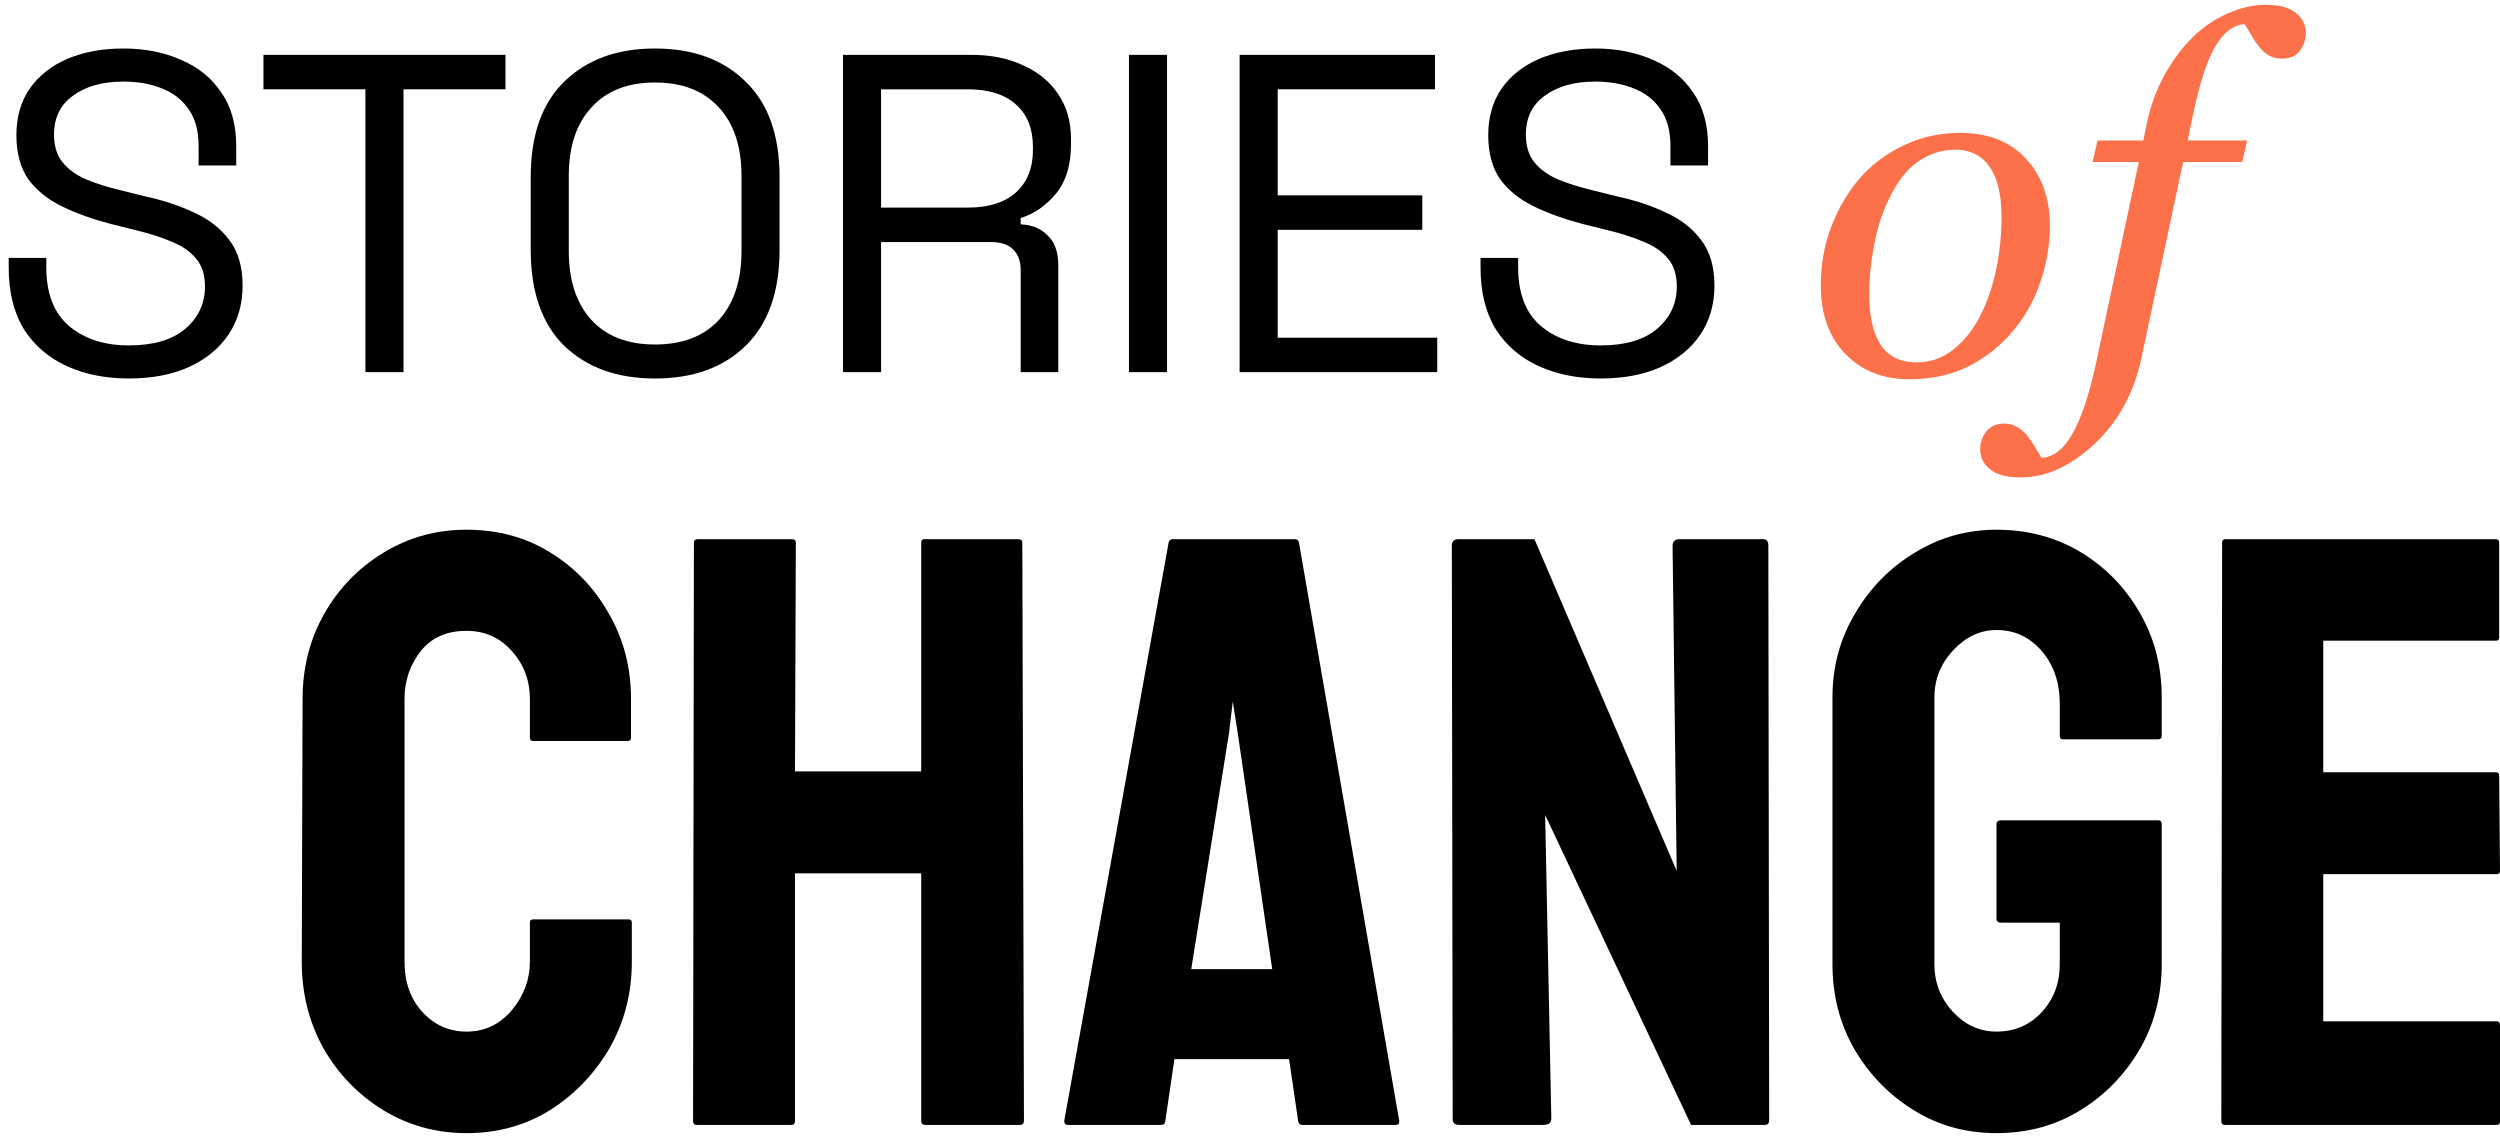
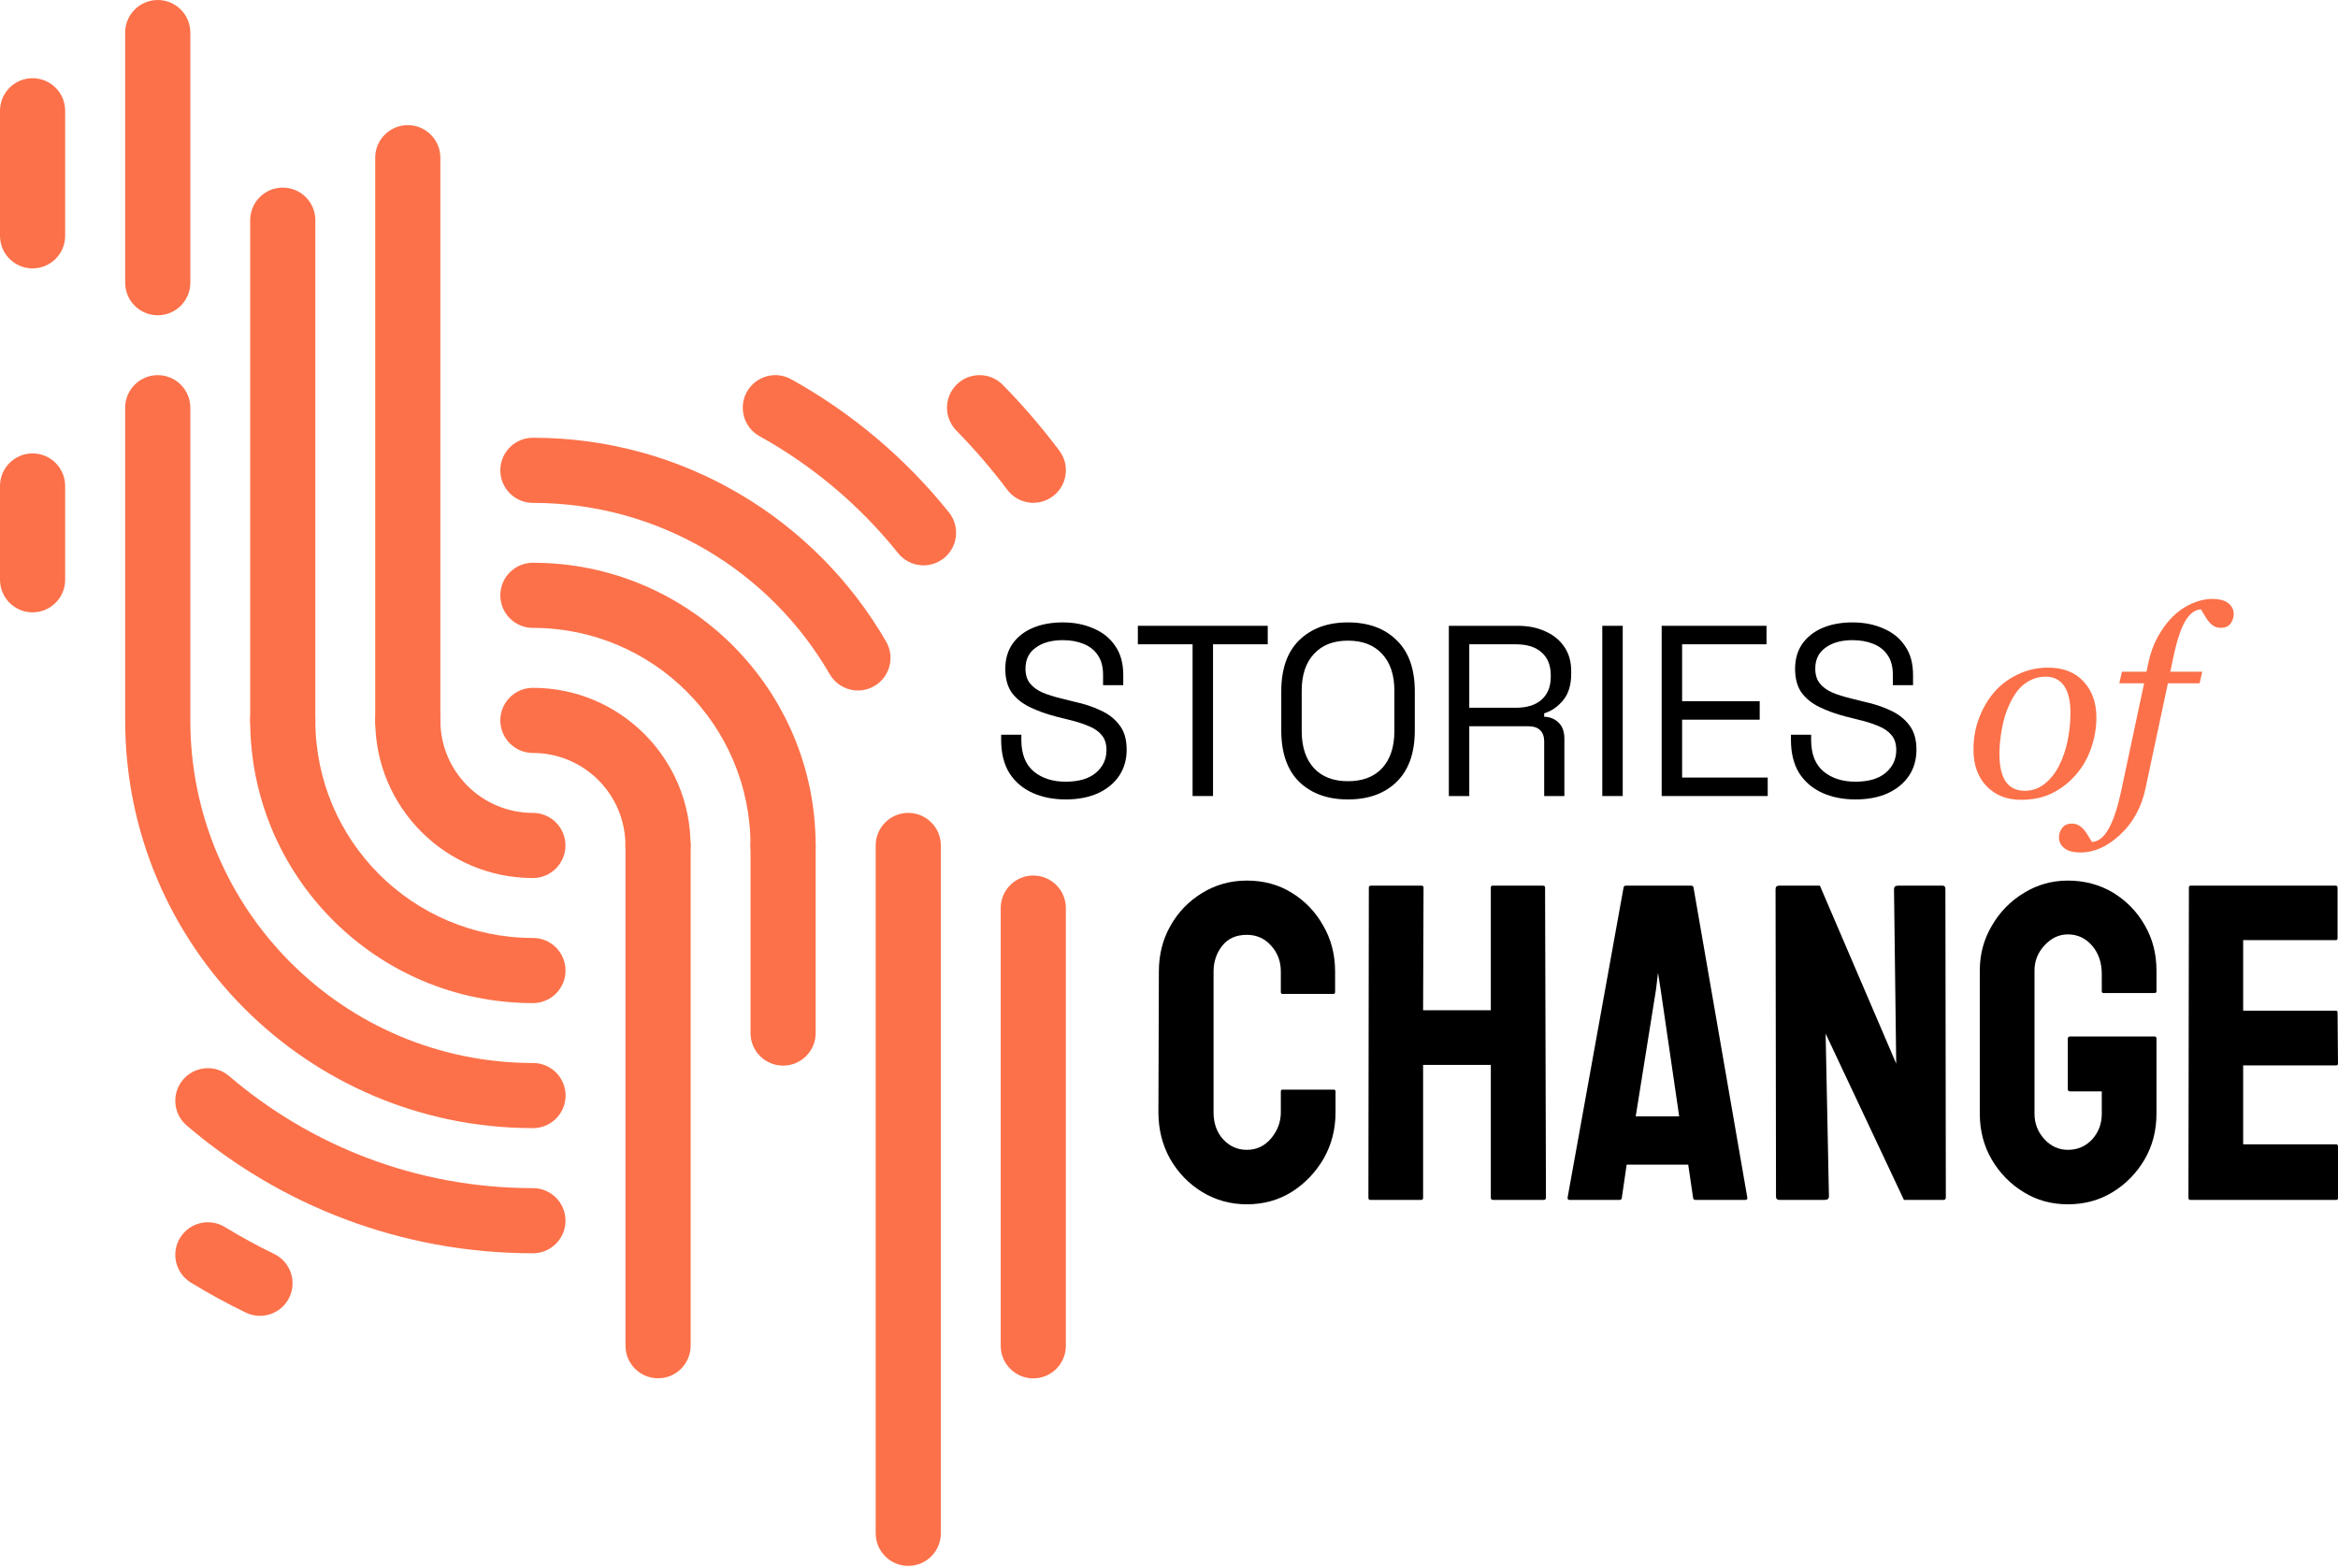
- <svg xmlns="http://www.w3.org/2000/svg" width="179" height="82" viewBox="0 0 179 82" fill="none">
-   <path d="M33.408 81.132C31.23 81.132 29.238 80.582 27.433 79.484C25.648 78.385 24.225 76.913 23.166 75.069C22.126 73.205 21.606 71.135 21.606 68.859L21.665 50.053C21.665 47.816 22.175 45.795 23.195 43.99C24.215 42.166 25.618 40.704 27.404 39.605C29.209 38.487 31.21 37.928 33.408 37.928C35.644 37.928 37.636 38.467 39.382 39.546C41.148 40.626 42.551 42.087 43.59 43.931C44.65 45.756 45.18 47.797 45.18 50.053V52.819C45.18 52.977 45.101 53.055 44.944 53.055H38.175C38.018 53.055 37.94 52.977 37.94 52.819V50.053C37.94 48.719 37.508 47.571 36.645 46.61C35.782 45.648 34.703 45.168 33.408 45.168C31.975 45.168 30.877 45.658 30.111 46.639C29.346 47.62 28.964 48.758 28.964 50.053V68.859C28.964 70.331 29.395 71.537 30.259 72.479C31.122 73.401 32.172 73.862 33.408 73.862C34.703 73.862 35.782 73.352 36.645 72.332C37.508 71.292 37.94 70.134 37.94 68.859V66.063C37.94 65.906 38.018 65.828 38.175 65.828H45.003C45.16 65.828 45.239 65.906 45.239 66.063V68.859C45.239 71.115 44.709 73.176 43.649 75.04C42.57 76.884 41.148 78.365 39.382 79.484C37.616 80.582 35.625 81.132 33.408 81.132Z" fill="black" />
-   <path d="M56.687 80.543H49.859C49.702 80.543 49.624 80.445 49.624 80.249L49.683 38.84C49.683 38.683 49.781 38.605 49.977 38.605H56.687C56.883 38.605 56.981 38.683 56.981 38.84L56.922 55.233H65.958V38.84C65.958 38.683 66.036 38.605 66.193 38.605H72.903C73.099 38.605 73.198 38.683 73.198 38.84L73.315 80.249C73.315 80.445 73.217 80.543 73.021 80.543H66.252C66.056 80.543 65.958 80.445 65.958 80.249V62.532H56.922V80.249C56.922 80.445 56.844 80.543 56.687 80.543Z" fill="black" />
-   <path d="M76.199 80.249L83.675 38.84C83.714 38.683 83.812 38.605 83.969 38.605H92.71C92.867 38.605 92.965 38.683 93.004 38.84L100.185 80.249C100.205 80.445 100.126 80.543 99.95 80.543H93.269C93.073 80.543 92.965 80.445 92.945 80.249L92.298 75.834H84.087L83.439 80.249C83.42 80.445 83.322 80.543 83.145 80.543H76.435C76.278 80.543 76.199 80.445 76.199 80.249ZM88.619 52.466L88.266 50.23L88.001 52.466L85.293 69.389H91.091L88.619 52.466Z" fill="black" />
-   <path d="M110.515 80.543H104.482C104.168 80.543 104.011 80.406 104.011 80.131L103.952 39.075C103.952 38.762 104.109 38.605 104.423 38.605H109.868L120.051 62.355L119.756 39.075C119.756 38.762 119.933 38.605 120.286 38.605H126.26C126.496 38.605 126.614 38.762 126.614 39.075L126.673 80.19C126.673 80.425 126.574 80.543 126.378 80.543H121.081L110.633 58.352L111.074 80.072C111.074 80.386 110.888 80.543 110.515 80.543Z" fill="black" />
-   <path d="M142.948 81.132C140.77 81.132 138.808 80.592 137.061 79.513C135.296 78.434 133.873 76.982 132.794 75.157C131.735 73.332 131.205 71.292 131.205 69.036V49.935C131.205 47.738 131.744 45.737 132.823 43.931C133.883 42.107 135.305 40.655 137.091 39.576C138.876 38.477 140.829 37.928 142.948 37.928C145.165 37.928 147.166 38.458 148.951 39.517C150.737 40.596 152.149 42.038 153.189 43.843C154.249 45.648 154.779 47.679 154.779 49.935V52.702C154.779 52.859 154.68 52.937 154.484 52.937H147.715C147.558 52.937 147.48 52.859 147.48 52.702V50.406C147.48 48.876 147.048 47.61 146.185 46.61C145.322 45.609 144.242 45.109 142.948 45.109C141.79 45.109 140.76 45.59 139.857 46.551C138.955 47.512 138.504 48.64 138.504 49.935V69.036C138.504 70.35 138.945 71.488 139.828 72.45C140.711 73.391 141.751 73.862 142.948 73.862C144.242 73.862 145.322 73.401 146.185 72.479C147.048 71.537 147.48 70.389 147.48 69.036V66.063H143.271C143.055 66.063 142.948 65.965 142.948 65.769V59.029C142.948 58.833 143.055 58.735 143.271 58.735H154.543C154.7 58.735 154.779 58.833 154.779 59.029V69.036C154.779 71.292 154.249 73.332 153.189 75.157C152.11 76.982 150.688 78.434 148.922 79.513C147.156 80.592 145.165 81.132 142.948 81.132Z" fill="black" />
-   <path d="M178.764 80.543H159.281C159.124 80.543 159.046 80.445 159.046 80.249L159.105 38.84C159.105 38.683 159.183 38.605 159.34 38.605H178.705C178.862 38.605 178.941 38.703 178.941 38.899V45.639C178.941 45.795 178.862 45.874 178.705 45.874H166.345V55.292H178.705C178.862 55.292 178.941 55.37 178.941 55.527L179 62.355C179 62.512 178.921 62.59 178.764 62.59H166.345V73.126H178.764C178.921 73.126 179 73.225 179 73.421V80.308C179 80.465 178.921 80.543 178.764 80.543Z" fill="black" />
-   <path d="M9.223 27.1C7.579 27.1 6.107 26.808 4.809 26.224C3.511 25.639 2.483 24.763 1.726 23.595C0.99 22.405 0.623 20.923 0.623 19.148V18.467H3.316V19.148C3.316 21.031 3.868 22.437 4.972 23.367C6.075 24.276 7.492 24.731 9.223 24.731C10.997 24.731 12.35 24.33 13.28 23.53C14.21 22.729 14.676 21.723 14.676 20.512C14.676 19.668 14.459 18.997 14.027 18.499C13.615 18.002 13.031 17.601 12.274 17.299C11.517 16.974 10.63 16.693 9.613 16.455L7.925 16.033C6.605 15.687 5.437 15.265 4.42 14.767C3.403 14.269 2.602 13.62 2.018 12.82C1.456 11.998 1.174 10.948 1.174 9.672C1.174 8.395 1.488 7.292 2.115 6.361C2.765 5.431 3.663 4.717 4.809 4.219C5.978 3.721 7.319 3.473 8.834 3.473C10.37 3.473 11.744 3.743 12.955 4.284C14.189 4.803 15.152 5.582 15.844 6.621C16.558 7.638 16.915 8.925 16.915 10.483V11.846H14.221V10.483C14.221 9.379 13.983 8.492 13.507 7.822C13.053 7.151 12.415 6.653 11.592 6.329C10.792 6.004 9.872 5.842 8.834 5.842C7.341 5.842 6.14 6.177 5.231 6.848C4.322 7.497 3.868 8.427 3.868 9.639C3.868 10.44 4.063 11.089 4.452 11.586C4.842 12.084 5.393 12.495 6.107 12.82C6.821 13.123 7.676 13.393 8.671 13.631L10.359 14.053C11.679 14.334 12.858 14.724 13.897 15.221C14.957 15.697 15.801 16.357 16.428 17.201C17.056 18.023 17.369 19.105 17.369 20.447C17.369 21.788 17.034 22.956 16.363 23.952C15.693 24.947 14.741 25.726 13.507 26.288C12.296 26.829 10.867 27.1 9.223 27.1Z" fill="black" />
-   <path d="M26.165 26.645V6.394H18.863V3.927H36.193V6.394H28.891V26.645H26.165Z" fill="black" />
-   <path d="M46.892 27.1C44.187 27.1 42.024 26.321 40.401 24.763C38.8 23.184 37.999 20.89 37.999 17.883V12.69C37.999 9.682 38.8 7.4 40.401 5.842C42.024 4.262 44.187 3.473 46.892 3.473C49.618 3.473 51.782 4.262 53.383 5.842C55.006 7.4 55.817 9.682 55.817 12.69V17.883C55.817 20.89 55.006 23.184 53.383 24.763C51.782 26.321 49.618 27.1 46.892 27.1ZM46.892 24.666C48.861 24.666 50.386 24.082 51.468 22.913C52.55 21.723 53.091 20.079 53.091 17.98V12.592C53.091 10.494 52.55 8.86 51.468 7.692C50.386 6.502 48.861 5.907 46.892 5.907C44.945 5.907 43.43 6.502 42.348 7.692C41.266 8.86 40.725 10.494 40.725 12.592V17.98C40.725 20.079 41.266 21.723 42.348 22.913C43.43 24.082 44.945 24.666 46.892 24.666Z" fill="black" />
-   <path d="M60.359 26.645V3.927H69.544C70.95 3.927 72.183 4.176 73.243 4.673C74.325 5.149 75.169 5.842 75.775 6.751C76.381 7.638 76.684 8.709 76.684 9.964V10.321C76.684 11.814 76.327 12.993 75.613 13.858C74.899 14.724 74.055 15.308 73.081 15.611V16.065C73.86 16.087 74.499 16.346 74.996 16.844C75.515 17.32 75.775 18.045 75.775 19.019V26.645H73.081V19.343C73.081 18.694 72.897 18.196 72.529 17.85C72.183 17.504 71.653 17.331 70.939 17.331H63.085V26.645H60.359ZM63.085 14.864H69.284C70.777 14.864 71.924 14.507 72.724 13.793C73.546 13.058 73.958 12.041 73.958 10.743V10.515C73.958 9.217 73.557 8.211 72.757 7.497C71.956 6.761 70.799 6.394 69.284 6.394H63.085V14.864Z" fill="black" />
-   <path d="M80.833 26.645V3.927H83.56V26.645H80.833Z" fill="black" />
-   <path d="M88.757 26.645V3.927H102.745V6.394H91.483V13.988H101.836V16.455H91.483V24.179H102.907V26.645H88.757Z" fill="black" />
-   <path d="M114.607 27.1C112.962 27.1 111.491 26.808 110.193 26.224C108.895 25.639 107.867 24.763 107.11 23.595C106.374 22.405 106.006 20.923 106.006 19.148V18.467H108.7V19.148C108.7 21.031 109.252 22.437 110.355 23.367C111.458 24.276 112.876 24.731 114.607 24.731C116.381 24.731 117.733 24.33 118.663 23.53C119.594 22.729 120.059 21.723 120.059 20.512C120.059 19.668 119.843 18.997 119.41 18.499C118.999 18.002 118.415 17.601 117.657 17.299C116.9 16.974 116.013 16.693 114.996 16.455L113.308 16.033C111.989 15.687 110.82 15.265 109.803 14.767C108.786 14.269 107.986 13.62 107.402 12.82C106.839 11.998 106.558 10.948 106.558 9.672C106.558 8.395 106.872 7.292 107.499 6.361C108.148 5.431 109.046 4.717 110.193 4.219C111.361 3.721 112.703 3.473 114.217 3.473C115.753 3.473 117.127 3.743 118.339 4.284C119.572 4.803 120.535 5.582 121.227 6.621C121.941 7.638 122.298 8.925 122.298 10.483V11.846H119.605V10.483C119.605 9.379 119.367 8.492 118.891 7.822C118.436 7.151 117.798 6.653 116.976 6.329C116.175 6.004 115.256 5.842 114.217 5.842C112.724 5.842 111.523 6.177 110.615 6.848C109.706 7.497 109.252 8.427 109.252 9.639C109.252 10.44 109.446 11.089 109.836 11.586C110.225 12.084 110.777 12.495 111.491 12.82C112.205 13.123 113.06 13.393 114.055 13.631L115.743 14.053C117.062 14.334 118.242 14.724 119.28 15.221C120.34 15.697 121.184 16.357 121.812 17.201C122.439 18.023 122.753 19.105 122.753 20.447C122.753 21.788 122.417 22.956 121.747 23.952C121.076 24.947 120.124 25.726 118.891 26.288C117.679 26.829 116.251 27.1 114.607 27.1Z" fill="black" />
-   <path d="M146.772 16.185C146.772 17.521 146.546 18.857 146.093 20.192C145.64 21.528 144.983 22.7 144.123 23.707C143.252 24.748 142.199 25.586 140.965 26.22C139.743 26.842 138.322 27.154 136.703 27.154C134.824 27.154 133.296 26.548 132.119 25.337C130.953 24.126 130.37 22.496 130.37 20.447C130.37 18.942 130.619 17.538 131.117 16.236C131.615 14.934 132.283 13.791 133.121 12.806C133.97 11.822 135.017 11.029 136.262 10.429C137.518 9.818 138.877 9.512 140.337 9.512C142.352 9.512 143.925 10.129 145.057 11.363C146.2 12.586 146.772 14.193 146.772 16.185ZM143.308 15.54C143.308 13.933 143.02 12.727 142.442 11.924C141.876 11.12 141.056 10.718 139.98 10.718C139.041 10.718 138.152 11.007 137.315 11.584C136.488 12.161 135.775 13.101 135.175 14.402C134.711 15.387 134.372 16.485 134.156 17.696C133.941 18.896 133.834 20.006 133.834 21.024C133.834 22.643 134.111 23.871 134.666 24.709C135.232 25.535 136.081 25.948 137.213 25.948C138.22 25.948 139.114 25.631 139.895 24.997C140.676 24.363 141.31 23.56 141.797 22.586C142.284 21.636 142.657 20.549 142.918 19.326C143.178 18.093 143.308 16.83 143.308 15.54Z" fill="#FC714A" />
-   <path d="M156.314 11.601L153.326 25.626C152.794 28.139 151.673 30.193 149.964 31.789C148.255 33.385 146.495 34.183 144.683 34.183C143.687 34.183 142.957 33.991 142.493 33.606C142.018 33.232 141.78 32.757 141.78 32.179C141.78 31.693 141.927 31.263 142.222 30.889C142.516 30.516 142.94 30.329 143.495 30.329C143.846 30.329 144.157 30.408 144.429 30.567C144.689 30.725 144.921 30.923 145.125 31.161C145.283 31.353 145.465 31.614 145.668 31.942C145.861 32.27 146.03 32.553 146.178 32.791C147.049 32.723 147.791 32.134 148.402 31.025C149.024 29.916 149.562 28.331 150.015 26.271L153.139 11.601H149.828L150.185 10.056H153.462L153.699 8.901C153.971 7.588 154.401 6.405 154.99 5.353C155.578 4.3 156.246 3.406 156.993 2.67C157.729 1.945 158.561 1.379 159.489 0.972C160.429 0.553 161.329 0.344 162.189 0.344C163.185 0.344 163.915 0.536 164.379 0.921C164.855 1.295 165.092 1.77 165.092 2.347C165.092 2.834 164.951 3.264 164.668 3.638C164.396 4.011 163.966 4.198 163.377 4.198C163.027 4.198 162.721 4.124 162.461 3.977C162.2 3.819 161.968 3.615 161.764 3.366C161.538 3.083 161.357 2.817 161.221 2.568C161.085 2.319 160.915 2.042 160.712 1.736C159.931 1.77 159.24 2.285 158.64 3.281C158.04 4.277 157.497 5.936 157.01 8.256L156.637 10.056H160.899L160.542 11.601H156.314Z" fill="#FC714A" />
+ <svg xmlns="http://www.w3.org/2000/svg" width="246" height="165" viewBox="0 0 246 165" fill="none">
+   <path fill-rule="evenodd" clip-rule="evenodd" d="M42.907 13.17C44.8 13.17 46.335 14.705 46.335 16.598V75.826C46.335 77.719 44.8 79.254 42.907 79.254C41.014 79.254 39.48 77.719 39.48 75.826V16.598C39.48 14.705 41.014 13.17 42.907 13.17Z" fill="#FC714A" />
+   <path fill-rule="evenodd" clip-rule="evenodd" d="M29.753 19.744C31.646 19.744 33.18 21.278 33.18 23.171V75.818C33.18 77.711 31.646 79.246 29.753 79.246C27.86 79.246 26.325 77.711 26.325 75.818V23.171C26.325 21.278 27.86 19.744 29.753 19.744Z" fill="#FC714A" />
+   <path fill-rule="evenodd" clip-rule="evenodd" d="M29.753 72.387C31.646 72.387 33.18 73.922 33.18 75.815C33.18 88.46 43.431 98.711 56.076 98.711C57.969 98.711 59.504 100.245 59.504 102.138C59.504 104.031 57.969 105.566 56.076 105.566C39.645 105.566 26.325 92.246 26.325 75.815C26.325 73.922 27.86 72.387 29.753 72.387Z" fill="#FC714A" />
+   <path fill-rule="evenodd" clip-rule="evenodd" d="M42.907 72.387C44.8 72.387 46.335 73.922 46.335 75.815C46.335 81.191 50.693 85.549 56.069 85.549C57.962 85.549 59.496 87.084 59.496 88.977C59.496 90.87 57.962 92.404 56.069 92.404C46.907 92.404 39.48 84.977 39.48 75.815C39.48 73.922 41.014 72.387 42.907 72.387Z" fill="#FC714A" />
+   <path fill-rule="evenodd" clip-rule="evenodd" d="M16.598 39.48C18.491 39.48 20.026 41.014 20.026 42.907V75.811C20.026 95.726 36.169 111.869 56.083 111.869C57.976 111.869 59.511 113.404 59.511 115.297C59.511 117.19 57.976 118.724 56.083 118.724C32.383 118.724 13.17 99.512 13.17 75.811V42.907C13.17 41.014 14.705 39.48 16.598 39.48Z" fill="#FC714A" />
+   <path fill-rule="evenodd" clip-rule="evenodd" d="M69.24 85.549C71.133 85.549 72.668 87.084 72.668 88.977V141.624C72.668 143.517 71.133 145.052 69.24 145.052C67.348 145.052 65.813 143.517 65.813 141.624V88.977C65.813 87.084 67.348 85.549 69.24 85.549Z" fill="#FC714A" />
+   <path fill-rule="evenodd" clip-rule="evenodd" d="M82.395 85.549C84.288 85.549 85.823 87.084 85.823 88.977V108.72C85.823 110.613 84.288 112.147 82.395 112.147C80.502 112.147 78.968 110.613 78.968 108.72V88.977C78.968 87.084 80.502 85.549 82.395 85.549Z" fill="#FC714A" />
+   <path fill-rule="evenodd" clip-rule="evenodd" d="M52.643 75.815C52.643 73.922 54.177 72.387 56.07 72.387C65.232 72.387 72.659 79.814 72.659 88.977C72.659 90.87 71.125 92.404 69.232 92.404C67.339 92.404 65.804 90.87 65.804 88.977C65.804 83.6 61.446 79.242 56.07 79.242C54.177 79.242 52.643 77.708 52.643 75.815Z" fill="#FC714A" />
+   <path fill-rule="evenodd" clip-rule="evenodd" d="M52.643 62.652C52.643 60.759 54.177 59.224 56.07 59.224C72.502 59.224 85.821 72.544 85.821 88.975C85.821 90.868 84.287 92.403 82.394 92.403C80.501 92.403 78.966 90.868 78.966 88.975C78.966 76.33 68.716 66.079 56.07 66.079C54.177 66.079 52.643 64.545 52.643 62.652Z" fill="#FC714A" />
+   <path fill-rule="evenodd" clip-rule="evenodd" d="M52.643 49.496C52.643 47.603 54.177 46.069 56.07 46.069C71.958 46.069 85.825 54.705 93.238 67.523C94.186 69.162 93.626 71.258 91.987 72.206C90.348 73.154 88.252 72.594 87.304 70.955C81.066 60.169 69.412 52.924 56.07 52.924C54.177 52.924 52.643 51.389 52.643 49.496Z" fill="#FC714A" />
+   <path fill-rule="evenodd" clip-rule="evenodd" d="M95.566 85.549C97.459 85.549 98.994 87.084 98.994 88.977V161.367C98.994 163.26 97.459 164.794 95.566 164.794C93.673 164.794 92.139 163.26 92.139 161.367V88.977C92.139 87.084 93.673 85.549 95.566 85.549Z" fill="#FC714A" />
+   <path fill-rule="evenodd" clip-rule="evenodd" d="M108.721 92.139C110.613 92.139 112.148 93.673 112.148 95.566V141.632C112.148 143.525 110.613 145.06 108.721 145.06C106.828 145.06 105.293 143.525 105.293 141.632V95.566C105.293 93.673 106.828 92.139 108.721 92.139Z" fill="#FC714A" />
+   <path fill-rule="evenodd" clip-rule="evenodd" d="M19.267 113.615C20.497 112.177 22.661 112.008 24.1 113.239C32.702 120.598 43.864 125.039 56.074 125.039C57.967 125.039 59.501 126.574 59.501 128.467C59.501 130.36 57.967 131.894 56.074 131.894C42.17 131.894 29.441 126.829 19.643 118.448C18.205 117.217 18.036 115.053 19.267 113.615Z" fill="#FC714A" />
+   <path fill-rule="evenodd" clip-rule="evenodd" d="M3.428 47.717C5.321 47.717 6.855 49.251 6.855 51.144V61.016C6.855 62.909 5.321 64.443 3.428 64.443C1.535 64.443 0 62.909 0 61.016V51.144C0 49.251 1.535 47.717 3.428 47.717Z" fill="#FC714A" />
+   <path fill-rule="evenodd" clip-rule="evenodd" d="M16.598 0C18.491 0 20.026 1.535 20.026 3.428V29.751C20.026 31.644 18.491 33.179 16.598 33.179C14.705 33.179 13.17 31.644 13.17 29.751V3.428C13.17 1.535 14.705 0 16.598 0Z" fill="#FC714A" />
+   <path fill-rule="evenodd" clip-rule="evenodd" d="M3.428 8.229C5.321 8.229 6.855 9.764 6.855 11.656V24.818C6.855 26.711 5.321 28.246 3.428 28.246C1.535 28.246 0 26.711 0 24.818V11.656C0 9.764 1.535 8.229 3.428 8.229Z" fill="#FC714A" />
+   <path fill-rule="evenodd" clip-rule="evenodd" d="M78.583 41.245C79.501 39.59 81.588 38.992 83.243 39.91C89.654 43.467 95.293 48.244 99.846 53.926C101.03 55.404 100.792 57.561 99.315 58.744C97.837 59.928 95.68 59.69 94.497 58.213C90.497 53.221 85.544 49.026 79.917 45.905C78.262 44.986 77.665 42.9 78.583 41.245Z" fill="#FC714A" />
+   <path fill-rule="evenodd" clip-rule="evenodd" d="M100.668 40.46C102.019 39.135 104.19 39.156 105.515 40.507C107.646 42.679 109.634 44.993 111.464 47.429C112.601 48.943 112.296 51.092 110.782 52.228C109.269 53.365 107.12 53.06 105.983 51.546C104.333 49.35 102.541 47.265 100.621 45.307C99.296 43.956 99.317 41.786 100.668 40.46Z" fill="#FC714A" />
+   <path fill-rule="evenodd" clip-rule="evenodd" d="M18.945 130.274C19.931 128.658 22.04 128.146 23.656 129.132C25.338 130.158 27.072 131.105 28.852 131.969C30.555 132.796 31.265 134.846 30.439 136.549C29.612 138.252 27.562 138.963 25.859 138.136C23.88 137.176 21.954 136.123 20.087 134.985C18.471 133.999 17.96 131.89 18.945 130.274Z" fill="#FC714A" />
+   <path d="M131.193 126.741C129.476 126.741 127.906 126.308 126.482 125.442C125.074 124.575 123.953 123.415 123.117 121.961C122.297 120.491 121.887 118.858 121.887 117.064L121.934 102.234C121.934 100.471 122.336 98.877 123.14 97.454C123.945 96.015 125.051 94.862 126.459 93.996C127.882 93.114 129.461 92.673 131.193 92.673C132.957 92.673 134.527 93.098 135.904 93.949C137.297 94.8 138.403 95.953 139.223 97.407C140.059 98.846 140.476 100.455 140.476 102.234V104.416C140.476 104.54 140.414 104.601 140.291 104.601H134.953C134.829 104.601 134.767 104.54 134.767 104.416V102.234C134.767 101.182 134.427 100.277 133.746 99.519C133.065 98.761 132.214 98.382 131.193 98.382C130.064 98.382 129.198 98.769 128.594 99.542C127.991 100.316 127.689 101.213 127.689 102.234V117.064C127.689 118.224 128.029 119.176 128.71 119.918C129.391 120.645 130.219 121.009 131.193 121.009C132.214 121.009 133.065 120.607 133.746 119.802C134.427 118.982 134.767 118.069 134.767 117.064V114.859C134.767 114.735 134.829 114.673 134.953 114.673H140.337C140.461 114.673 140.523 114.735 140.523 114.859V117.064C140.523 118.843 140.105 120.468 139.27 121.937C138.419 123.392 137.297 124.56 135.904 125.442C134.512 126.308 132.942 126.741 131.193 126.741Z" fill="black" />
+   <path d="M149.55 126.277H144.166C144.042 126.277 143.981 126.2 143.981 126.045L144.027 93.392C144.027 93.269 144.104 93.207 144.259 93.207H149.55C149.705 93.207 149.782 93.269 149.782 93.392L149.736 106.319H156.861V93.392C156.861 93.269 156.923 93.207 157.046 93.207H162.338C162.492 93.207 162.57 93.269 162.57 93.392L162.662 126.045C162.662 126.2 162.585 126.277 162.43 126.277H157.093C156.938 126.277 156.861 126.2 156.861 126.045V112.074H149.736V126.045C149.736 126.2 149.674 126.277 149.55 126.277Z" fill="black" />
+   <path d="M164.937 126.045L170.831 93.392C170.862 93.269 170.94 93.207 171.064 93.207H177.956C178.08 93.207 178.157 93.269 178.188 93.392L183.851 126.045C183.866 126.2 183.804 126.277 183.665 126.277H178.397C178.242 126.277 178.157 126.2 178.142 126.045L177.631 122.564H171.156L170.646 126.045C170.63 126.2 170.553 126.277 170.414 126.277H165.122C164.999 126.277 164.937 126.2 164.937 126.045ZM174.73 104.137L174.452 102.374L174.243 104.137L172.108 117.481H176.68L174.73 104.137Z" fill="black" />
+   <path d="M191.997 126.277H187.239C186.992 126.277 186.868 126.169 186.868 125.952L186.821 93.578C186.821 93.33 186.945 93.207 187.193 93.207H191.486L199.516 111.935L199.284 93.578C199.284 93.33 199.423 93.207 199.701 93.207H204.413C204.598 93.207 204.691 93.33 204.691 93.578L204.737 125.999C204.737 126.184 204.66 126.277 204.505 126.277H200.328L192.089 108.779L192.438 125.906C192.438 126.153 192.291 126.277 191.997 126.277Z" fill="black" />
+   <path d="M217.571 126.741C215.854 126.741 214.307 126.316 212.93 125.465C211.537 124.614 210.415 123.469 209.565 122.03C208.729 120.591 208.311 118.982 208.311 117.203V102.141C208.311 100.409 208.737 98.831 209.588 97.407C210.423 95.968 211.545 94.823 212.953 93.972C214.361 93.106 215.9 92.673 217.571 92.673C219.319 92.673 220.897 93.091 222.305 93.926C223.713 94.777 224.827 95.914 225.647 97.338C226.483 98.761 226.9 100.362 226.9 102.141V104.323C226.9 104.447 226.823 104.509 226.668 104.509H221.331C221.207 104.509 221.145 104.447 221.145 104.323V102.513C221.145 101.306 220.805 100.308 220.124 99.519C219.443 98.73 218.592 98.335 217.571 98.335C216.658 98.335 215.846 98.715 215.134 99.473C214.423 100.231 214.067 101.12 214.067 102.141V117.203C214.067 118.24 214.415 119.137 215.111 119.895C215.807 120.638 216.627 121.009 217.571 121.009C218.592 121.009 219.443 120.645 220.124 119.918C220.805 119.176 221.145 118.271 221.145 117.203V114.859H217.826C217.656 114.859 217.571 114.782 217.571 114.627V109.313C217.571 109.158 217.656 109.08 217.826 109.08H226.715C226.839 109.08 226.9 109.158 226.9 109.313V117.203C226.9 118.982 226.483 120.591 225.647 122.03C224.796 123.469 223.675 124.614 222.282 125.465C220.89 126.316 219.319 126.741 217.571 126.741Z" fill="black" />
+   <path d="M245.814 126.277H230.451C230.327 126.277 230.265 126.2 230.265 126.045L230.312 93.392C230.312 93.269 230.374 93.207 230.498 93.207H245.768C245.892 93.207 245.954 93.284 245.954 93.439V98.753C245.954 98.877 245.892 98.939 245.768 98.939H236.021V106.365H245.768C245.892 106.365 245.954 106.427 245.954 106.551L246 111.935C246 112.059 245.938 112.121 245.814 112.121H236.021V120.429H245.814C245.938 120.429 246 120.506 246 120.661V126.091C246 126.215 245.938 126.277 245.814 126.277Z" fill="black" />
+   <path d="M112.122 84.133C110.825 84.133 109.665 83.903 108.641 83.442C107.618 82.981 106.807 82.29 106.21 81.369C105.63 80.431 105.34 79.262 105.34 77.863V77.326H107.464V77.863C107.464 79.347 107.899 80.456 108.769 81.19C109.639 81.907 110.757 82.265 112.122 82.265C113.521 82.265 114.587 81.949 115.321 81.318C116.055 80.687 116.421 79.893 116.421 78.938C116.421 78.272 116.251 77.744 115.909 77.351C115.585 76.959 115.125 76.643 114.527 76.404C113.93 76.148 113.231 75.927 112.429 75.739L111.098 75.406C110.057 75.133 109.136 74.8 108.334 74.408C107.532 74.016 106.901 73.504 106.44 72.873C105.997 72.224 105.775 71.397 105.775 70.39C105.775 69.383 106.022 68.513 106.517 67.78C107.029 67.046 107.737 66.483 108.641 66.091C109.563 65.698 110.62 65.502 111.815 65.502C113.026 65.502 114.109 65.715 115.065 66.142C116.037 66.551 116.797 67.165 117.343 67.984C117.906 68.786 118.187 69.802 118.187 71.03V72.105H116.063V71.03C116.063 70.16 115.875 69.46 115.5 68.931C115.142 68.402 114.638 68.01 113.99 67.754C113.359 67.498 112.634 67.37 111.815 67.37C110.637 67.37 109.691 67.635 108.974 68.164C108.257 68.675 107.899 69.409 107.899 70.365C107.899 70.996 108.053 71.508 108.36 71.9C108.667 72.293 109.102 72.617 109.665 72.873C110.228 73.111 110.902 73.325 111.687 73.512L113.018 73.845C114.058 74.067 114.988 74.374 115.807 74.766C116.643 75.142 117.309 75.662 117.803 76.328C118.298 76.976 118.545 77.829 118.545 78.887C118.545 79.945 118.281 80.866 117.752 81.651C117.223 82.436 116.473 83.05 115.5 83.493C114.545 83.92 113.418 84.133 112.122 84.133Z" fill="black" />
+   <path d="M125.481 83.775V67.805H119.723V65.86H133.389V67.805H127.631V83.775H125.481Z" fill="black" />
+   <path d="M141.826 84.133C139.693 84.133 137.987 83.519 136.707 82.29C135.444 81.045 134.813 79.237 134.813 76.865V72.77C134.813 70.399 135.444 68.599 136.707 67.37C137.987 66.125 139.693 65.502 141.826 65.502C143.975 65.502 145.681 66.125 146.944 67.37C148.224 68.599 148.863 70.399 148.863 72.77V76.865C148.863 79.237 148.224 81.045 146.944 82.29C145.681 83.519 143.975 84.133 141.826 84.133ZM141.826 82.214C143.378 82.214 144.581 81.753 145.434 80.832C146.287 79.893 146.714 78.597 146.714 76.942V72.693C146.714 71.038 146.287 69.75 145.434 68.829C144.581 67.891 143.378 67.421 141.826 67.421C140.29 67.421 139.096 67.891 138.243 68.829C137.39 69.75 136.963 71.038 136.963 72.693V76.942C136.963 78.597 137.39 79.893 138.243 80.832C139.096 81.753 140.29 82.214 141.826 82.214Z" fill="black" />
+   <path d="M152.445 83.775V65.86H159.688C160.797 65.86 161.769 66.056 162.605 66.449C163.458 66.824 164.124 67.37 164.601 68.087C165.079 68.786 165.318 69.631 165.318 70.62V70.902C165.318 72.079 165.036 73.009 164.473 73.692C163.91 74.374 163.245 74.835 162.477 75.073V75.432C163.091 75.449 163.595 75.654 163.987 76.046C164.397 76.421 164.601 76.993 164.601 77.761V83.775H162.477V78.017C162.477 77.505 162.332 77.112 162.042 76.839C161.769 76.566 161.351 76.43 160.788 76.43H154.595V83.775H152.445ZM154.595 74.485H159.483C160.66 74.485 161.564 74.203 162.196 73.64C162.844 73.06 163.168 72.258 163.168 71.235V71.055C163.168 70.032 162.852 69.238 162.221 68.675C161.59 68.095 160.677 67.805 159.483 67.805H154.595V74.485Z" fill="black" />
+   <path d="M168.59 83.775V65.86H170.74V83.775H168.59Z" fill="black" />
+   <path d="M174.838 83.775V65.86H185.869V67.805H176.988V73.794H185.152V75.739H176.988V81.83H185.996V83.775H174.838Z" fill="black" />
+   <path d="M195.222 84.133C193.925 84.133 192.765 83.903 191.741 83.442C190.718 82.981 189.907 82.29 189.31 81.369C188.73 80.431 188.44 79.262 188.44 77.863V77.326H190.564V77.863C190.564 79.347 190.999 80.456 191.869 81.19C192.739 81.907 193.857 82.265 195.222 82.265C196.621 82.265 197.687 81.949 198.421 81.318C199.155 80.687 199.521 79.893 199.521 78.938C199.521 78.272 199.351 77.744 199.01 77.351C198.685 76.959 198.225 76.643 197.628 76.404C197.03 76.148 196.331 75.927 195.529 75.739L194.198 75.406C193.157 75.133 192.236 74.8 191.434 74.408C190.632 74.016 190.001 73.504 189.54 72.873C189.097 72.224 188.875 71.397 188.875 70.39C188.875 69.383 189.122 68.513 189.617 67.78C190.129 67.046 190.837 66.483 191.741 66.091C192.663 65.698 193.721 65.502 194.915 65.502C196.126 65.502 197.21 65.715 198.165 66.142C199.138 66.551 199.897 67.165 200.443 67.984C201.006 68.786 201.287 69.802 201.287 71.03V72.105H199.163V71.03C199.163 70.16 198.975 69.46 198.6 68.931C198.242 68.402 197.739 68.01 197.09 67.754C196.459 67.498 195.734 67.37 194.915 67.37C193.738 67.37 192.791 67.635 192.074 68.164C191.357 68.675 190.999 69.409 190.999 70.365C190.999 70.996 191.153 71.508 191.46 71.9C191.767 72.293 192.202 72.617 192.765 72.873C193.328 73.111 194.002 73.325 194.787 73.512L196.118 73.845C197.158 74.067 198.088 74.374 198.907 74.766C199.743 75.142 200.409 75.662 200.903 76.328C201.398 76.976 201.646 77.829 201.646 78.887C201.646 79.945 201.381 80.866 200.852 81.651C200.323 82.436 199.573 83.05 198.6 83.493C197.645 83.92 196.519 84.133 195.222 84.133Z" fill="black" />
+   <path d="M220.579 75.523C220.579 76.576 220.401 77.63 220.044 78.683C219.687 79.736 219.169 80.66 218.49 81.454C217.803 82.275 216.973 82.936 216 83.436C215.036 83.927 213.916 84.172 212.64 84.172C211.158 84.172 209.953 83.695 209.025 82.74C208.105 81.785 207.646 80.499 207.646 78.884C207.646 77.697 207.842 76.59 208.235 75.563C208.627 74.537 209.154 73.635 209.815 72.859C210.484 72.082 211.31 71.457 212.291 70.984C213.282 70.502 214.353 70.261 215.505 70.261C217.094 70.261 218.334 70.748 219.227 71.721C220.128 72.685 220.579 73.952 220.579 75.523ZM217.848 75.014C217.848 73.747 217.62 72.796 217.165 72.162C216.719 71.529 216.072 71.212 215.224 71.212C214.483 71.212 213.782 71.439 213.122 71.895C212.47 72.35 211.908 73.091 211.435 74.117C211.069 74.894 210.801 75.76 210.631 76.715C210.462 77.661 210.377 78.535 210.377 79.339C210.377 80.615 210.596 81.584 211.033 82.244C211.479 82.896 212.149 83.222 213.041 83.222C213.836 83.222 214.541 82.972 215.157 82.472C215.773 81.972 216.272 81.338 216.656 80.571C217.04 79.821 217.335 78.964 217.54 78C217.745 77.027 217.848 76.032 217.848 75.014Z" fill="#FC714A" />
+   <path d="M228.104 71.908L225.747 82.967C225.328 84.949 224.444 86.569 223.096 87.827C221.748 89.086 220.36 89.715 218.932 89.715C218.147 89.715 217.571 89.564 217.205 89.26C216.83 88.965 216.643 88.591 216.643 88.135C216.643 87.751 216.759 87.412 216.991 87.118C217.223 86.823 217.558 86.676 217.995 86.676C218.272 86.676 218.517 86.738 218.731 86.863C218.937 86.988 219.12 87.145 219.28 87.332C219.405 87.484 219.548 87.689 219.709 87.948C219.861 88.207 219.994 88.43 220.111 88.617C220.798 88.564 221.382 88.1 221.864 87.225C222.355 86.35 222.779 85.1 223.136 83.476L225.6 71.908H222.989L223.27 70.69H225.854L226.042 69.779C226.256 68.744 226.595 67.811 227.059 66.981C227.523 66.151 228.05 65.446 228.639 64.865C229.219 64.294 229.875 63.848 230.607 63.527C231.348 63.196 232.058 63.031 232.736 63.031C233.522 63.031 234.097 63.183 234.463 63.486C234.838 63.781 235.026 64.156 235.026 64.611C235.026 64.995 234.914 65.334 234.691 65.629C234.477 65.923 234.138 66.07 233.673 66.07C233.397 66.07 233.156 66.013 232.95 65.897C232.745 65.772 232.562 65.611 232.401 65.415C232.223 65.191 232.08 64.982 231.973 64.785C231.866 64.589 231.732 64.37 231.571 64.129C230.955 64.156 230.411 64.562 229.938 65.347C229.465 66.133 229.036 67.441 228.653 69.27L228.358 70.69H231.719L231.437 71.908H228.104Z" fill="#FC714A" />
</svg>
